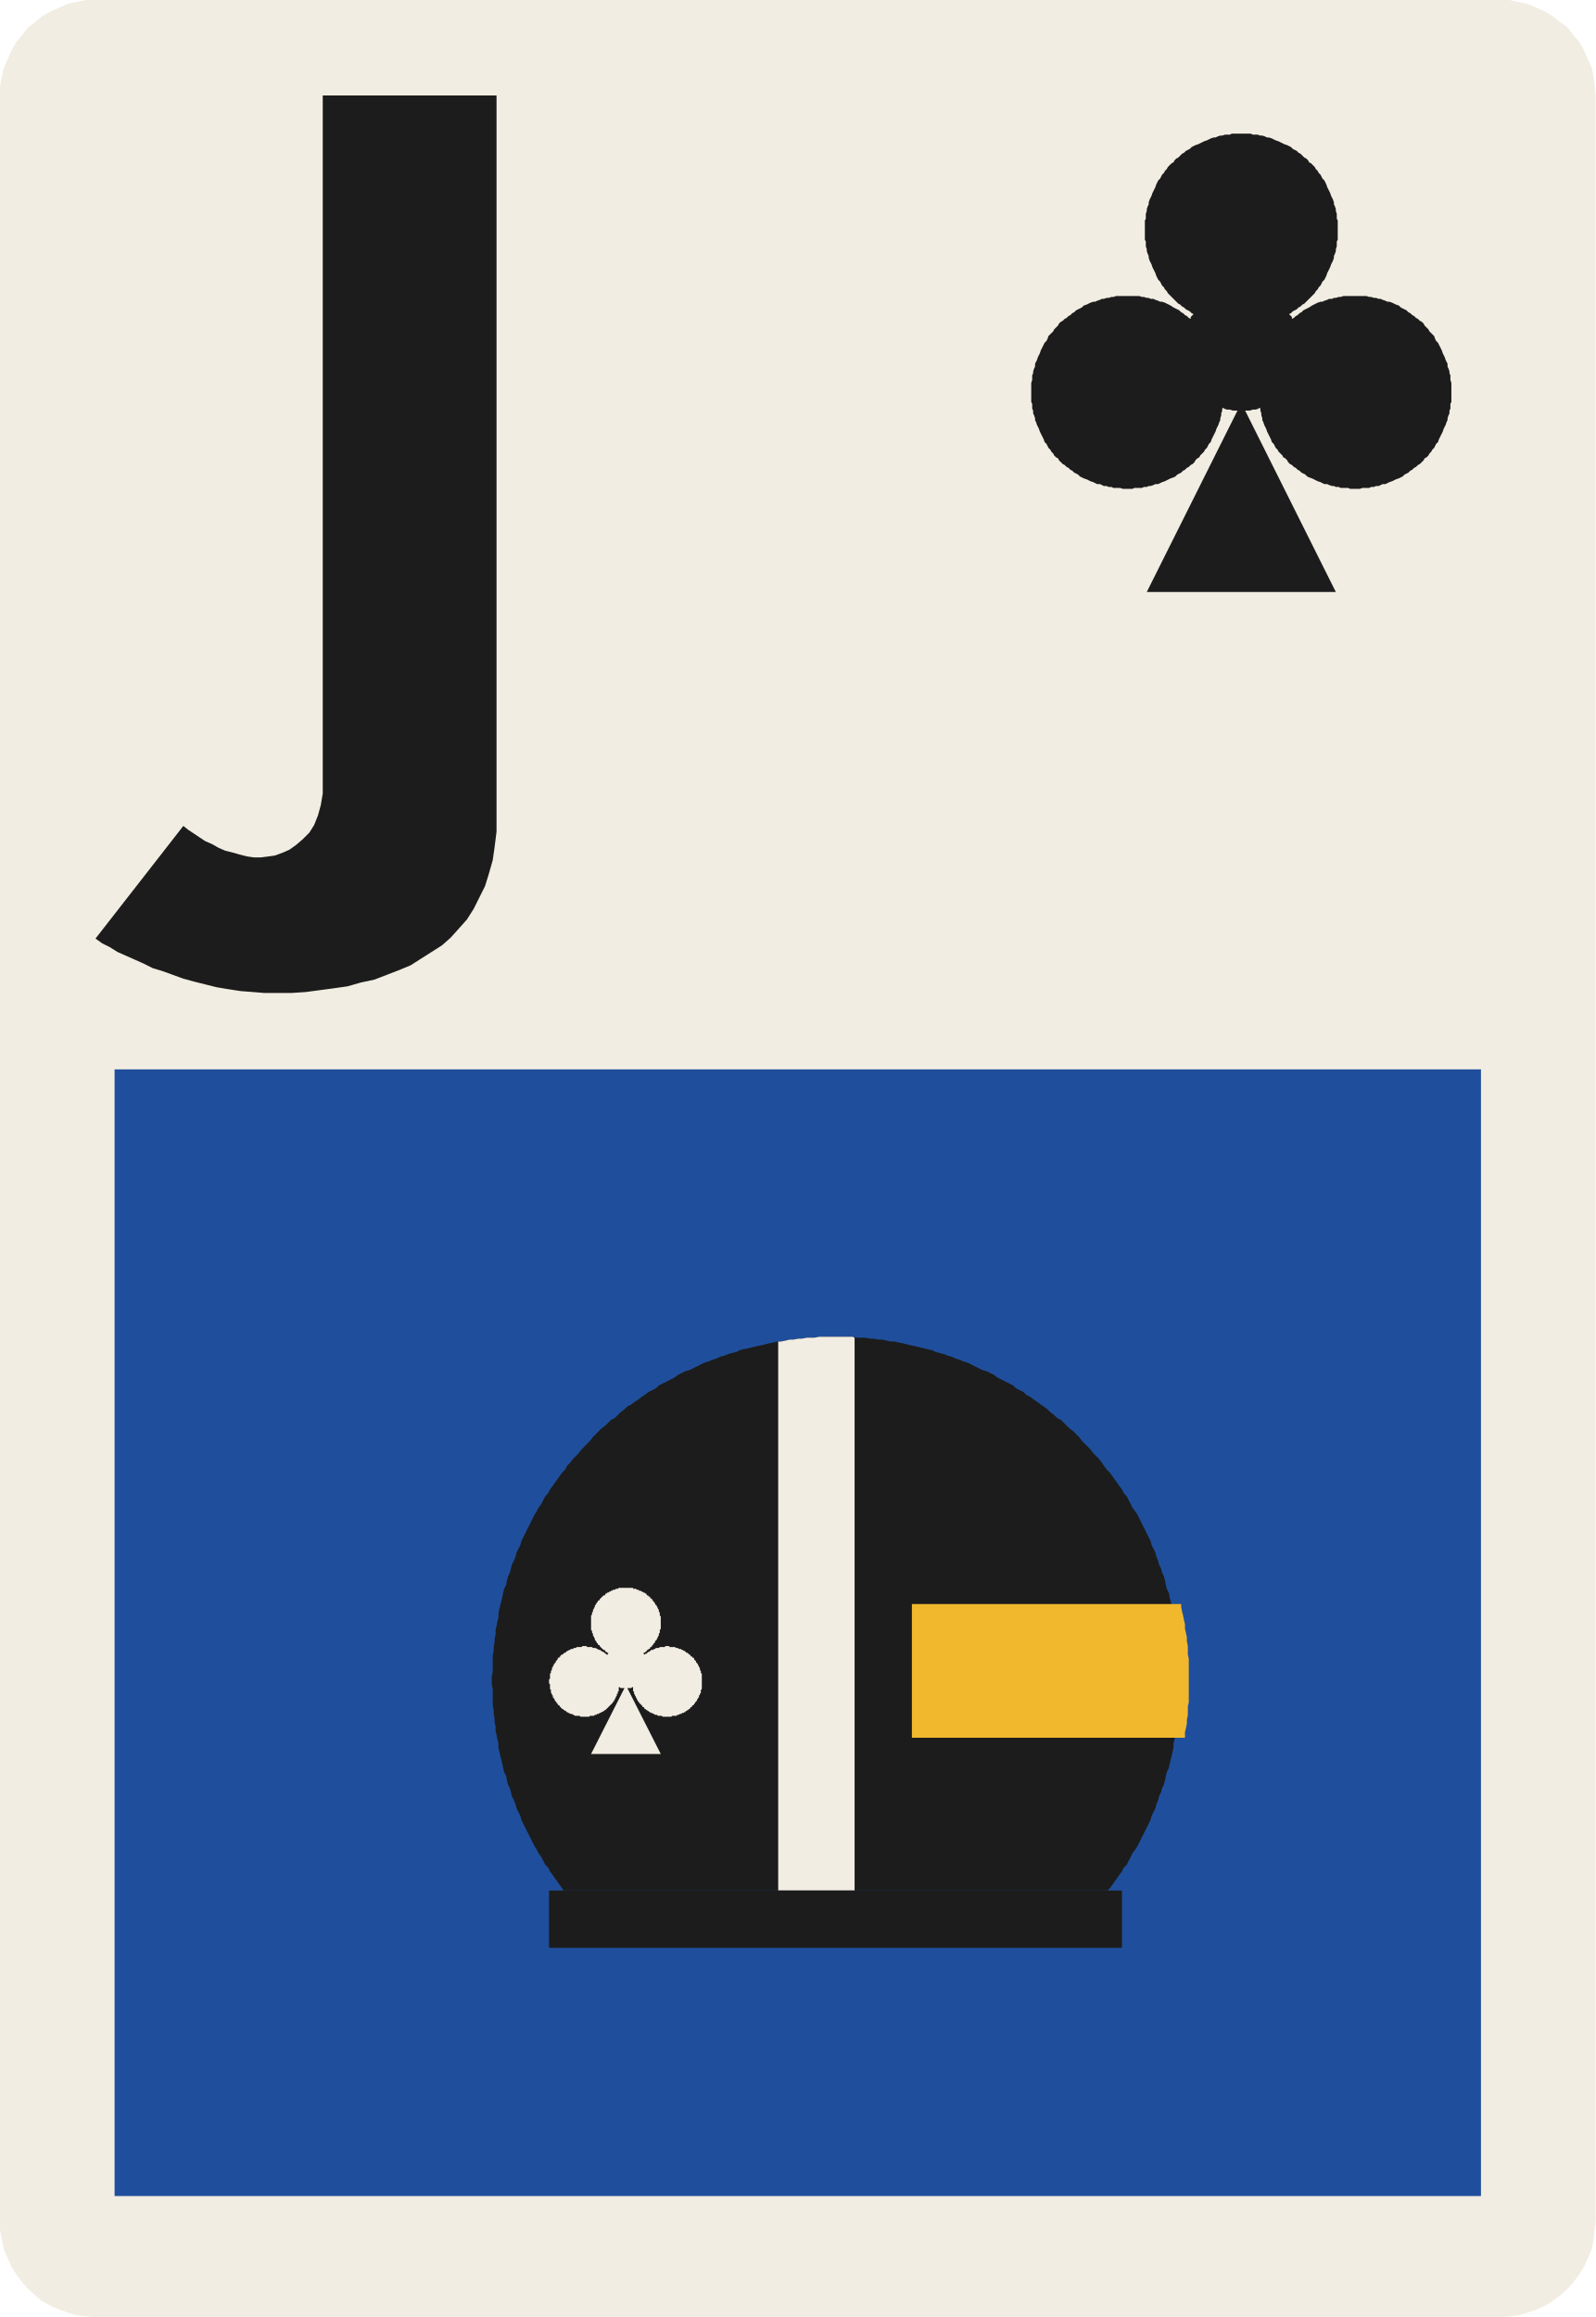
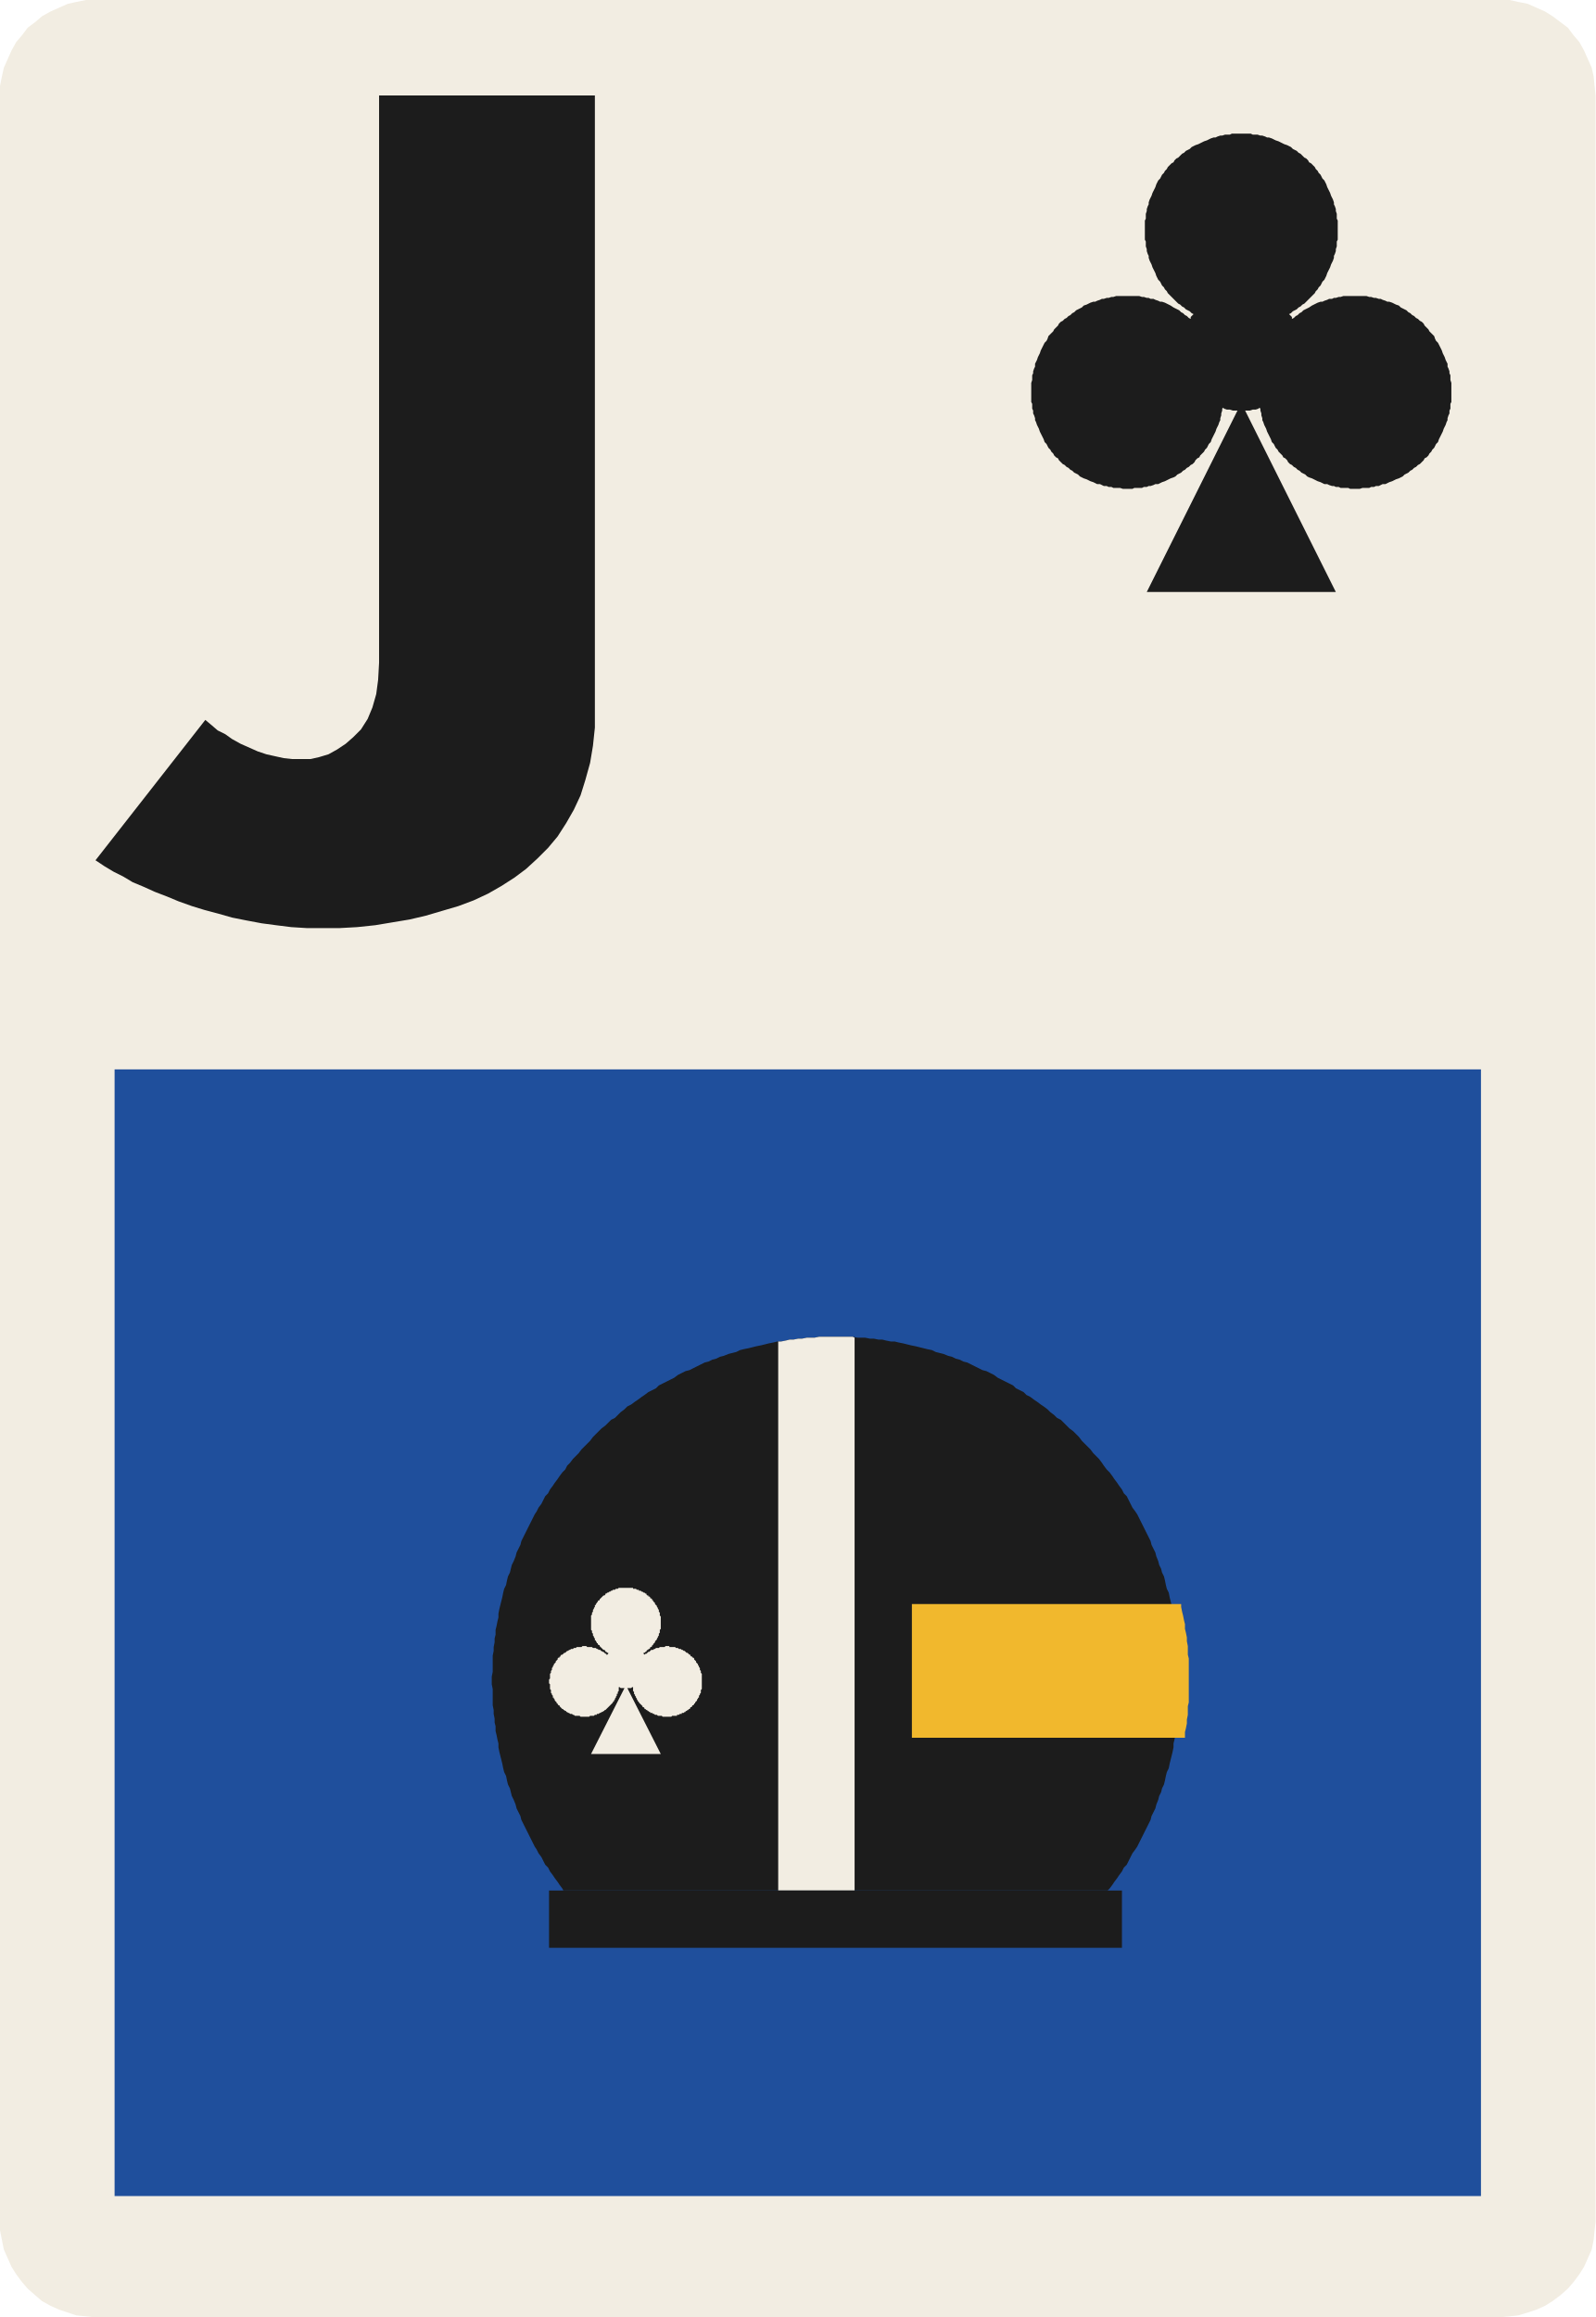
<svg xmlns="http://www.w3.org/2000/svg" width="16pt" height="23.237pt" viewBox="0 0 167.087 242.667">
  <path fill="#f2ede2" fill-rule="evenodd" d="M167.1 10.0 167.0 9.0 166.9 8.0 166.7 7.1 166.3 6.2 165.9 5.3 165.4 4.4 164.8 3.7 164.2 2.9 163.4 2.3 162.6 1.7 161.8 1.2 160.9 0.8 160.0 0.4 159.0 0.2 158.1 0.0 157.1 0.0 10.0 0.0 9.0 0.0 8.0 0.2 7.1 0.4 6.2 0.8 5.3 1.2 4.4 1.7 3.7 2.3 2.9 2.9 2.3 3.7 1.7 4.4 1.2 5.3 0.8 6.2 0.4 7.1 0.2 8.0 0.0 9.0 0.0 10.0 0.0 232.7 0.0 233.6 0.2 234.6 0.4 235.6 0.8 236.5 1.2 237.4 1.7 238.2 2.3 239.0 2.9 239.7 3.7 240.4 4.4 241.0 5.3 241.5 6.2 241.9 7.1 242.2 8.0 242.5 9.0 242.6 10.0 242.7 157.1 242.7 158.1 242.6 159.0 242.5 160.0 242.2 160.9 241.9 161.8 241.5 162.6 241.0 163.4 240.4 164.2 239.7 164.8 239.0 165.4 238.2 165.9 237.4 166.3 236.5 166.7 235.6 166.9 234.6 167.0 233.6 167.1 232.7Z" />
  <path fill="#1f4f9c" fill-rule="evenodd" d="M155.1 112.0 155.1 230.0 12.0 230.0 12.0 112.0Z" />
  <path fill="#1c1c1c" fill-rule="evenodd" d="M123.5 175.6 123.5 175.1 123.5 174.7 123.5 174.2 123.5 173.8 123.4 173.4 123.4 172.9 123.4 172.5 123.3 172.0 123.3 171.6 123.2 171.2 123.2 170.7 123.1 170.3 123.0 169.8 122.9 169.4 122.9 169.0 122.8 168.5 122.7 168.1 122.6 167.7 122.5 167.3 122.4 166.8 122.2 166.4 122.1 166.0 122.0 165.5 121.9 165.1 121.7 164.7 121.6 164.3 121.4 163.9 121.3 163.5 121.1 163.0 121.0 162.6 120.8 162.2 120.6 161.8 120.5 161.4 120.3 161.0 120.1 160.6 119.9 160.2 119.7 159.8 119.5 159.4 119.3 159.0 119.1 158.6 118.9 158.3 118.6 157.9 118.4 157.5 118.2 157.1 118.0 156.7 117.7 156.4 117.5 156.0 117.2 155.6 117.0 155.3 116.7 154.9 116.5 154.6 116.2 154.2 115.9 153.9 115.6 153.5 115.4 153.2 115.1 152.8 114.8 152.5 114.5 152.2 114.2 151.8 113.9 151.5 113.6 151.2 113.3 150.9 113.0 150.5 112.7 150.2 112.4 149.9 112.0 149.6 111.7 149.3 111.4 149.0 111.1 148.7 110.7 148.5 110.4 148.2 110.0 147.9 109.7 147.6 109.3 147.3 109.0 147.1 108.6 146.8 108.3 146.6 107.9 146.3 107.5 146.1 107.2 145.8 106.8 145.6 106.4 145.4 106.1 145.1 105.7 144.9 105.3 144.7 104.9 144.5 104.5 144.3 104.1 144.0 103.7 143.8 103.3 143.6 102.9 143.5 102.5 143.3 102.1 143.1 101.7 142.9 101.3 142.7 100.9 142.6 100.5 142.4 100.1 142.3 99.7 142.1 99.3 142.0 98.8 141.8 98.4 141.7 98.0 141.6 97.6 141.4 97.1 141.3 96.7 141.2 96.3 141.1 95.9 141.0 95.4 140.9 95.0 140.8 94.6 140.7 94.1 140.6 93.7 140.5 93.3 140.5 92.8 140.4 92.4 140.3 92.0 140.3 91.5 140.2 91.1 140.2 90.6 140.1 90.2 140.1 89.8 140.1 89.3 140.0 88.9 140.0 88.4 140.0 88.0 140.0 87.5 140.0 87.1 140.0 86.7 140.0 86.2 140.0 85.8 140.0 85.3 140.1 84.9 140.1 84.5 140.1 84.0 140.2 83.6 140.2 83.1 140.3 82.7 140.3 82.3 140.4 81.8 140.5 81.4 140.5 81.0 140.6 80.5 140.7 80.1 140.8 79.7 140.9 79.2 141.0 78.8 141.1 78.4 141.2 77.9 141.3 77.5 141.4 77.1 141.6 76.7 141.7 76.3 141.8 75.8 142.0 75.4 142.1 75.0 142.3 74.6 142.4 74.2 142.6 73.8 142.7 73.4 142.9 73.0 143.1 72.6 143.3 72.2 143.5 71.8 143.6 71.4 143.8 71.0 144.0 70.6 144.3 70.2 144.5 69.8 144.7 69.4 144.9 69.0 145.1 68.7 145.4 68.3 145.6 67.9 145.8 67.5 146.1 67.2 146.3 66.8 146.6 66.5 146.8 66.1 147.1 65.7 147.3 65.4 147.6 65.0 147.9 64.7 148.2 64.4 148.5 64.0 148.7 63.7 149.0 63.4 149.3 63.0 149.6 62.7 149.9 62.4 150.2 62.1 150.5 61.8 150.9 61.5 151.2 61.2 151.5 60.9 151.8 60.6 152.2 60.3 152.5 60.0 152.8 59.7 153.2 59.4 153.5 59.2 153.9 58.9 154.2 58.6 154.6 58.4 154.9 58.1 155.3 57.9 155.6 57.6 156.0 57.4 156.4 57.1 156.7 56.9 157.1 56.7 157.5 56.4 157.9 56.2 158.3 56.0 158.6 55.8 159.0 55.6 159.4 55.4 159.8 55.2 160.2 55.0 160.6 54.8 161.0 54.6 161.4 54.5 161.8 54.3 162.2 54.1 162.6 54.0 163.0 53.8 163.5 53.6 163.9 53.5 164.3 53.4 164.7 53.2 165.1 53.1 165.5 53.0 166.0 52.8 166.4 52.7 166.8 52.6 167.3 52.5 167.7 52.4 168.1 52.3 168.5 52.2 169.0 52.2 169.4 52.1 169.8 52.0 170.3 51.9 170.7 51.9 171.2 51.8 171.6 51.8 172.0 51.7 172.5 51.7 172.9 51.6 173.4 51.6 173.8 51.6 174.2 51.6 174.7 51.6 175.1 51.5 175.6 51.5 176.0 51.5 176.4 51.6 176.9 51.6 177.3 51.6 177.8 51.6 178.2 51.6 178.6 51.7 179.1 51.7 179.5 51.8 180.0 51.8 180.4 51.9 180.8 51.9 181.3 52.0 181.7 52.1 182.2 52.2 182.6 52.2 183.0 52.3 183.5 52.4 183.9 52.5 184.3 52.6 184.7 52.7 185.2 52.8 185.6 53.0 186.0 53.1 186.5 53.2 186.9 53.4 187.3 53.5 187.7 53.6 188.1 53.8 188.5 54.0 189.0 54.1 189.4 54.3 189.8 54.5 190.2 54.6 190.6 54.8 191.0 55.0 191.4 55.2 191.8 55.4 192.2 55.6 192.6 55.8 193.0 56.0 193.4 56.2 193.7 56.4 194.1 56.7 194.5 56.9 194.9 57.1 195.3 57.4 195.6 57.6 196.0 57.9 196.4 58.1 196.7 58.4 197.1 58.6 197.4 58.9 197.8 59.0 198.0 116.0 198.0 116.2 197.8 116.5 197.4 116.7 197.1 117.0 196.7 117.2 196.4 117.5 196.0 117.7 195.6 118.0 195.3 118.2 194.9 118.4 194.5 118.6 194.1 118.9 193.7 119.1 193.4 119.3 193.0 119.5 192.6 119.7 192.2 119.9 191.8 120.1 191.4 120.3 191.0 120.5 190.6 120.6 190.2 120.8 189.8 121.0 189.4 121.1 189.0 121.3 188.5 121.4 188.1 121.6 187.7 121.7 187.3 121.9 186.9 122.0 186.5 122.1 186.0 122.2 185.6 122.4 185.2 122.5 184.7 122.6 184.3 122.7 183.9 122.8 183.5 122.9 183.0 122.9 182.6 123.0 182.2 123.1 181.7 123.2 181.3 123.2 180.8 123.3 180.4 123.3 180.0 123.4 179.5 123.4 179.1 123.4 178.6 123.5 178.2 123.5 177.8 123.5 177.3 123.5 176.9 123.5 176.4 123.5 176.0Z" />
  <path fill="#f2ede2" fill-rule="evenodd" d="M89.3 140.0 88.9 140.0 88.4 140.0 88.0 140.0 87.5 140.0 87.1 140.0 86.7 140.0 86.2 140.0 85.8 140.0 85.3 140.1 84.9 140.1 84.5 140.1 84.0 140.2 83.6 140.2 83.1 140.3 82.7 140.3 82.3 140.4 81.8 140.5 81.5 140.5 81.5 198.0 89.5 198.0 89.5 140.1Z" />
  <path fill="#f1b82d" fill-rule="evenodd" d="M95.5 168.0 95.5 182.0 124.1 182.0 124.1 181.9 124.1 181.4 124.2 181.0 124.3 180.5 124.3 180.1 124.4 179.6 124.4 179.2 124.4 178.7 124.5 178.3 124.5 177.8 124.5 177.4 124.5 176.9 124.5 176.5 124.5 176.0 124.5 175.5 124.5 175.1 124.5 174.6 124.5 174.2 124.5 173.7 124.4 173.3 124.4 172.8 124.4 172.4 124.3 171.9 124.3 171.5 124.2 171.0 124.1 170.6 124.1 170.1 124.0 169.7 123.9 169.2 123.8 168.8 123.7 168.3 123.7 168.0Z" />
  <path fill="#1c1c1c" fill-rule="evenodd" d="M117.5 198.0 117.5 204.0 57.5 204.0 57.5 198.0Z" />
  <path fill="#f2ede2" fill-rule="evenodd" d="M69.2 169.8 69.2 169.7 69.2 169.6 69.2 169.5 69.2 169.4 69.2 169.3 69.1 169.2 69.1 169.1 69.1 169.1 69.1 169.0 69.1 168.9 69.0 168.8 69.0 168.7 69.0 168.6 68.9 168.5 68.9 168.5 68.9 168.4 68.8 168.3 68.8 168.2 68.7 168.1 68.7 168.1 68.6 168.0 68.6 167.9 68.5 167.8 68.5 167.8 68.4 167.7 68.4 167.6 68.3 167.6 68.3 167.5 68.2 167.4 68.1 167.4 68.1 167.3 68.0 167.2 67.9 167.2 67.9 167.1 67.8 167.1 67.7 167.0 67.7 166.9 67.6 166.9 67.5 166.8 67.4 166.8 67.4 166.8 67.3 166.7 67.2 166.7 67.1 166.6 67.0 166.6 66.9 166.6 66.9 166.5 66.8 166.5 66.7 166.5 66.6 166.4 66.5 166.4 66.4 166.4 66.3 166.4 66.3 166.3 66.2 166.3 66.1 166.3 66.0 166.3 65.9 166.3 65.8 166.3 65.7 166.3 65.6 166.3 65.5 166.3 65.5 166.3 65.4 166.3 65.3 166.3 65.2 166.3 65.1 166.3 65.0 166.3 64.9 166.3 64.8 166.3 64.7 166.4 64.7 166.4 64.6 166.4 64.5 166.4 64.4 166.5 64.3 166.5 64.2 166.5 64.1 166.6 64.1 166.6 64.0 166.6 63.9 166.7 63.8 166.7 63.7 166.8 63.7 166.8 63.6 166.8 63.5 166.9 63.4 166.9 63.4 167.0 63.3 167.1 63.2 167.1 63.1 167.2 63.1 167.2 63.0 167.3 62.9 167.4 62.9 167.4 62.8 167.5 62.8 167.6 62.7 167.6 62.6 167.7 62.6 167.8 62.5 167.8 62.5 167.9 62.4 168.0 62.4 168.1 62.3 168.1 62.3 168.2 62.3 168.3 62.2 168.4 62.2 168.5 62.2 168.5 62.1 168.6 62.1 168.7 62.1 168.8 62.0 168.9 62.0 169.0 62.0 169.1 62.0 169.1 61.9 169.2 61.9 169.3 61.9 169.4 61.9 169.5 61.9 169.6 61.9 169.7 61.9 169.8 61.9 169.9 61.9 170.0 61.9 170.0 61.9 170.1 61.9 170.2 61.9 170.3 61.9 170.4 61.9 170.5 61.9 170.6 61.9 170.7 62.0 170.8 62.0 170.8 62.0 170.9 62.0 171.0 62.1 171.1 62.1 171.2 62.1 171.3 62.2 171.4 62.2 171.4 62.2 171.5 62.3 171.6 62.3 171.7 62.3 171.8 62.4 171.8 62.4 171.9 62.5 172.0 62.5 172.1 62.6 172.1 62.6 172.2 62.7 172.3 62.8 172.3 62.8 172.4 62.9 172.5 62.9 172.5 63.0 172.6 63.1 172.7 63.1 172.7 63.2 172.8 63.3 172.8 63.4 172.9 63.4 173.0 63.5 173.0 63.6 173.1 63.7 173.1 63.7 173.1 63.7 173.2 63.6 173.3 63.6 173.3 63.5 173.3 63.5 173.2 63.4 173.2 63.3 173.1 63.3 173.1 63.2 173.0 63.1 173.0 63.0 172.9 62.9 172.9 62.9 172.8 62.8 172.8 62.7 172.8 62.6 172.7 62.5 172.7 62.5 172.7 62.4 172.6 62.3 172.6 62.2 172.6 62.1 172.6 62.0 172.5 61.9 172.5 61.8 172.5 61.8 172.5 61.7 172.5 61.6 172.5 61.5 172.5 61.4 172.4 61.3 172.4 61.2 172.4 61.1 172.4 61.0 172.4 60.9 172.5 60.9 172.5 60.8 172.5 60.7 172.5 60.6 172.5 60.5 172.5 60.4 172.5 60.3 172.6 60.2 172.6 60.1 172.6 60.1 172.6 60.0 172.7 59.9 172.7 59.8 172.7 59.7 172.8 59.6 172.8 59.6 172.8 59.5 172.9 59.4 172.9 59.3 173.0 59.3 173.0 59.2 173.1 59.1 173.1 59.0 173.2 59.0 173.2 58.9 173.3 58.8 173.3 58.7 173.4 58.7 173.5 58.6 173.5 58.6 173.6 58.5 173.6 58.4 173.7 58.4 173.8 58.3 173.9 58.3 173.9 58.2 174.0 58.2 174.1 58.1 174.2 58.1 174.2 58.0 174.3 58.0 174.4 57.9 174.5 57.9 174.5 57.9 174.6 57.8 174.7 57.8 174.8 57.8 174.9 57.7 175.0 57.7 175.0 57.7 175.1 57.7 175.2 57.6 175.3 57.6 175.4 57.6 175.5 57.6 175.6 57.6 175.7 57.6 175.8 57.6 175.8 57.5 175.9 57.5 176.0 57.5 176.1 57.5 176.2 57.5 176.3 57.6 176.4 57.6 176.5 57.6 176.6 57.6 176.7 57.6 176.7 57.6 176.8 57.6 176.9 57.7 177.0 57.7 177.1 57.7 177.2 57.7 177.3 57.8 177.4 57.8 177.4 57.8 177.5 57.9 177.6 57.9 177.7 57.9 177.8 58.0 177.8 58.0 177.9 58.1 178.0 58.1 178.1 58.2 178.2 58.2 178.2 58.3 178.3 58.3 178.4 58.4 178.4 58.4 178.5 58.5 178.6 58.6 178.6 58.6 178.7 58.7 178.8 58.7 178.8 58.8 178.9 58.9 179.0 59.0 179.0 59.0 179.1 59.1 179.1 59.2 179.2 59.3 179.2 59.3 179.3 59.4 179.3 59.5 179.4 59.6 179.4 59.6 179.4 59.7 179.5 59.8 179.5 59.9 179.5 60.0 179.6 60.1 179.6 60.1 179.6 60.2 179.7 60.3 179.7 60.4 179.7 60.5 179.7 60.6 179.7 60.7 179.7 60.8 179.8 60.9 179.8 60.9 179.8 61.0 179.8 61.1 179.8 61.2 179.8 61.3 179.8 61.4 179.8 61.5 179.8 61.6 179.8 61.7 179.8 61.8 179.7 61.8 179.7 61.9 179.7 62.0 179.7 62.1 179.7 62.2 179.7 62.3 179.6 62.4 179.6 62.5 179.6 62.5 179.5 62.6 179.5 62.7 179.5 62.8 179.4 62.9 179.4 62.9 179.4 63.0 179.3 63.1 179.3 63.2 179.2 63.3 179.2 63.3 179.1 63.4 179.1 63.5 179.0 63.5 179.0 63.6 178.9 63.7 178.8 63.7 178.8 63.8 178.7 63.9 178.6 63.9 178.6 64.0 178.5 64.1 178.4 64.1 178.4 64.2 178.3 64.2 178.2 64.3 178.2 64.3 178.1 64.4 178.0 64.4 177.9 64.5 177.8 64.5 177.8 64.5 177.7 64.6 177.6 64.6 177.5 64.6 177.4 64.7 177.4 64.7 177.3 64.7 177.2 64.8 177.1 64.8 177.0 64.8 176.9 64.8 176.8 64.8 176.7 64.8 176.7 64.9 176.7 65.0 176.8 65.1 176.8 65.2 176.8 65.3 176.8 65.4 176.8 61.9 183.7 69.2 183.7 65.7 176.8 65.8 176.8 65.9 176.8 66.0 176.8 66.1 176.8 66.2 176.7 66.3 176.7 66.3 176.7 66.3 176.8 66.3 176.9 66.3 177.0 66.3 177.1 66.4 177.2 66.4 177.3 66.4 177.4 66.4 177.4 66.5 177.5 66.5 177.6 66.6 177.7 66.6 177.8 66.6 177.8 66.7 177.9 66.7 178.0 66.8 178.1 66.8 178.2 66.9 178.2 66.9 178.3 67.0 178.4 67.0 178.4 67.1 178.5 67.2 178.6 67.2 178.6 67.3 178.7 67.3 178.8 67.4 178.8 67.5 178.9 67.5 179.0 67.6 179.0 67.7 179.1 67.8 179.1 67.8 179.2 67.9 179.2 68.0 179.3 68.1 179.3 68.1 179.4 68.2 179.4 68.3 179.4 68.4 179.5 68.5 179.5 68.5 179.5 68.6 179.6 68.7 179.6 68.8 179.6 68.9 179.7 69.0 179.7 69.1 179.7 69.2 179.7 69.2 179.7 69.3 179.7 69.4 179.8 69.5 179.8 69.6 179.8 69.7 179.8 69.8 179.8 69.9 179.8 70.0 179.8 70.1 179.8 70.1 179.8 70.2 179.8 70.3 179.8 70.4 179.7 70.5 179.7 70.6 179.7 70.7 179.7 70.8 179.7 70.9 179.7 70.9 179.6 71.0 179.6 71.1 179.6 71.2 179.5 71.3 179.5 71.4 179.5 71.4 179.4 71.5 179.4 71.6 179.4 71.7 179.3 71.8 179.3 71.8 179.2 71.9 179.2 72.0 179.1 72.1 179.1 72.1 179.0 72.2 179.0 72.3 178.9 72.3 178.8 72.4 178.8 72.5 178.7 72.5 178.6 72.6 178.6 72.7 178.5 72.7 178.4 72.8 178.4 72.8 178.3 72.9 178.2 72.9 178.2 73.0 178.1 73.0 178.0 73.1 177.9 73.1 177.8 73.2 177.8 73.2 177.7 73.2 177.6 73.3 177.5 73.3 177.4 73.3 177.4 73.4 177.3 73.4 177.2 73.4 177.1 73.4 177.0 73.5 176.9 73.5 176.8 73.5 176.7 73.5 176.7 73.5 176.6 73.5 176.5 73.5 176.4 73.5 176.3 73.5 176.2 73.5 176.1 73.5 176.0 73.5 175.9 73.5 175.8 73.5 175.8 73.5 175.7 73.5 175.6 73.5 175.5 73.5 175.4 73.5 175.3 73.4 175.2 73.4 175.1 73.4 175.0 73.4 175.0 73.3 174.9 73.3 174.8 73.3 174.7 73.2 174.6 73.2 174.5 73.2 174.5 73.1 174.4 73.1 174.3 73.0 174.2 73.0 174.2 72.9 174.1 72.9 174.0 72.8 173.9 72.8 173.9 72.7 173.8 72.7 173.7 72.6 173.6 72.5 173.6 72.5 173.5 72.4 173.5 72.3 173.4 72.3 173.3 72.2 173.3 72.1 173.2 72.1 173.2 72.0 173.1 71.9 173.1 71.8 173.0 71.8 173.0 71.7 172.9 71.6 172.9 71.5 172.8 71.4 172.8 71.4 172.8 71.3 172.7 71.2 172.7 71.1 172.7 71.0 172.6 70.9 172.6 70.9 172.6 70.8 172.6 70.7 172.5 70.6 172.5 70.5 172.5 70.4 172.5 70.3 172.5 70.2 172.5 70.1 172.5 70.1 172.4 70.0 172.4 69.9 172.4 69.8 172.4 69.7 172.4 69.6 172.5 69.5 172.5 69.4 172.5 69.3 172.5 69.2 172.5 69.2 172.5 69.1 172.5 69.0 172.6 68.9 172.6 68.8 172.6 68.7 172.6 68.6 172.7 68.5 172.7 68.5 172.7 68.4 172.8 68.3 172.8 68.2 172.8 68.1 172.9 68.1 172.9 68.0 173.0 67.9 173.0 67.8 173.1 67.8 173.1 67.7 173.2 67.6 173.2 67.5 173.3 67.5 173.3 67.5 173.3 67.4 173.2 67.4 173.1 67.4 173.1 67.5 173.1 67.6 173.0 67.7 173.0 67.7 172.9 67.8 172.8 67.9 172.8 67.9 172.7 68.0 172.7 68.1 172.6 68.1 172.5 68.2 172.5 68.3 172.4 68.3 172.3 68.4 172.3 68.4 172.2 68.5 172.1 68.5 172.1 68.6 172.0 68.6 171.9 68.7 171.8 68.7 171.8 68.8 171.7 68.8 171.6 68.9 171.5 68.9 171.4 68.9 171.4 69.0 171.3 69.0 171.2 69.0 171.1 69.1 171.0 69.1 170.9 69.1 170.8 69.1 170.8 69.1 170.7 69.2 170.6 69.2 170.5 69.2 170.4 69.2 170.3 69.2 170.2 69.2 170.1 69.2 170.0 69.2 170.0 69.2 169.9Z" />
-   <path fill="#1c1c1c" fill-rule="evenodd" d="M19.2 86.5 10.0 98.3 10.7 98.8 11.5 99.2 12.3 99.7 13.2 100.1 14.1 100.5 15.0 100.9 16.0 101.4 17.0 101.7 18.1 102.1 19.2 102.5 20.3 102.8 21.5 103.1 22.7 103.4 23.9 103.6 25.2 103.8 26.5 103.9 27.7 104.0 29.0 104.0 30.5 104.0 32.0 103.9 33.5 103.7 35.0 103.5 36.4 103.3 37.8 102.9 39.2 102.6 40.5 102.1 41.8 101.6 43.0 101.1 44.1 100.4 45.2 99.7 46.3 99.0 47.2 98.2 48.1 97.2 48.9 96.3 49.6 95.2 50.2 94.0 50.8 92.8 51.2 91.5 51.6 90.1 51.8 88.7 52.0 87.1 52.0 85.5 52.0 10.0 33.8 10.0 33.8 81.7 33.8 83.1 33.6 84.3 33.3 85.4 32.9 86.4 32.4 87.2 31.7 87.9 31.0 88.5 30.3 89.0 29.6 89.3 28.8 89.6 28.1 89.7 27.3 89.8 26.6 89.8 25.9 89.7 25.1 89.5 24.4 89.3 23.6 89.1 22.9 88.8 22.2 88.4 21.5 88.1 20.9 87.7 20.3 87.3 19.7 86.9Z" />
+   <path fill="#1c1c1c" fill-rule="evenodd" d="M10.0 90.1 10.9 90.7 11.9 91.3 12.9 91.8 13.9 92.4 15.1 92.9 16.2 93.4 17.5 93.9 18.7 94.4 20.1 94.9 21.4 95.3 22.9 95.7 24.3 96.1 25.8 96.4 27.4 96.7 28.9 96.9 30.5 97.1 32.1 97.2 33.7 97.2 35.6 97.2 37.4 97.1 39.3 96.9 41.1 96.6 42.9 96.3 44.6 95.9 46.3 95.4 48.0 94.9 49.6 94.3 51.1 93.6 52.5 92.8 53.9 91.9 55.1 91.0 56.3 89.9 57.4 88.8 58.4 87.6 59.3 86.2 60.1 84.8 60.8 83.3 61.3 81.7 61.8 79.9 62.1 78.1 62.3 76.2 62.3 74.2 62.3 10.0 39.7 10.0 39.7 69.4 39.6 71.2 39.4 72.7 39.0 74.1 38.5 75.3 37.8 76.4 37.0 77.2 36.2 77.9 35.3 78.5 34.4 79.0 33.4 79.3 32.5 79.5 31.6 79.5 30.6 79.5 29.7 79.4 28.8 79.2 27.9 79.0 27.0 78.7 26.1 78.3 25.2 77.9 24.3 77.4 23.6 76.9 22.8 76.5 22.1 75.9 21.5 75.4Z" />
  <path fill="#1c1c1c" fill-rule="evenodd" d="M140.1 23.6 140.1 23.4 140.1 23.1 140.0 22.9 140.0 22.6 140.0 22.4 139.9 22.1 139.9 21.9 139.8 21.6 139.7 21.4 139.7 21.2 139.6 20.9 139.5 20.7 139.4 20.5 139.3 20.2 139.2 20.0 139.1 19.8 139.0 19.6 138.9 19.3 138.8 19.1 138.7 18.9 138.5 18.7 138.4 18.5 138.3 18.3 138.1 18.1 138.0 17.9 137.8 17.7 137.7 17.5 137.5 17.3 137.3 17.1 137.1 17.0 137.0 16.8 136.8 16.6 136.6 16.5 136.4 16.3 136.2 16.1 136.0 16.0 135.8 15.8 135.6 15.7 135.4 15.6 135.2 15.4 135.0 15.3 134.8 15.2 134.5 15.1 134.3 15.0 134.1 14.9 133.9 14.8 133.6 14.7 133.4 14.6 133.2 14.5 132.9 14.4 132.7 14.4 132.5 14.3 132.2 14.2 132.0 14.2 131.7 14.1 131.5 14.1 131.2 14.1 131.0 14.0 130.7 14.0 130.5 14.0 130.2 14.0 130.0 14.0 129.8 14.0 129.5 14.0 129.3 14.0 129.0 14.0 128.8 14.1 128.5 14.1 128.3 14.1 128.0 14.2 127.8 14.2 127.5 14.3 127.3 14.4 127.1 14.4 126.8 14.5 126.6 14.6 126.4 14.7 126.1 14.8 125.9 14.9 125.7 15.0 125.5 15.1 125.2 15.2 125.0 15.3 124.8 15.4 124.6 15.6 124.4 15.7 124.2 15.8 124.0 16.0 123.8 16.1 123.6 16.3 123.4 16.5 123.2 16.6 123.0 16.8 122.9 17.0 122.7 17.1 122.5 17.3 122.3 17.5 122.2 17.7 122.0 17.9 121.9 18.1 121.7 18.3 121.6 18.5 121.5 18.7 121.3 18.9 121.2 19.1 121.1 19.3 121.0 19.6 120.9 19.8 120.8 20.0 120.7 20.2 120.6 20.5 120.5 20.7 120.4 20.9 120.3 21.2 120.3 21.4 120.2 21.6 120.1 21.9 120.1 22.1 120.0 22.4 120.0 22.6 120.0 22.9 119.9 23.1 119.9 23.4 119.9 23.6 119.9 23.9 119.9 24.1 119.9 24.4 119.9 24.6 119.9 24.8 119.9 25.1 120.0 25.3 120.0 25.6 120.0 25.8 120.1 26.1 120.1 26.3 120.2 26.6 120.3 26.8 120.3 27.0 120.4 27.3 120.5 27.5 120.6 27.7 120.7 28.0 120.8 28.2 120.9 28.4 121.0 28.6 121.1 28.9 121.2 29.1 121.3 29.3 121.5 29.5 121.6 29.7 121.7 29.9 121.9 30.1 122.0 30.3 122.2 30.5 122.3 30.7 122.5 30.9 122.7 31.1 122.9 31.3 123.0 31.4 123.2 31.6 123.4 31.8 123.6 31.9 123.8 32.1 124.0 32.2 124.2 32.4 124.4 32.5 124.6 32.6 124.8 32.8 125.0 32.9 124.9 33.0 124.7 33.2 124.7 33.4 124.5 33.3 124.3 33.1 124.1 33.0 123.9 32.8 123.7 32.7 123.5 32.5 123.3 32.4 123.1 32.3 122.9 32.2 122.6 32.0 122.4 31.9 122.2 31.8 122.0 31.7 121.7 31.6 121.5 31.6 121.3 31.5 121.0 31.4 120.8 31.3 120.5 31.3 120.3 31.2 120.1 31.2 119.8 31.1 119.6 31.1 119.3 31.0 119.1 31.0 118.8 31.0 118.6 31.0 118.3 31.0 118.1 31.0 117.8 31.0 117.6 31.0 117.3 31.0 117.1 31.0 116.9 31.0 116.6 31.1 116.4 31.1 116.1 31.2 115.9 31.2 115.6 31.3 115.4 31.3 115.2 31.4 114.9 31.5 114.7 31.6 114.5 31.6 114.2 31.7 114.0 31.8 113.8 31.9 113.5 32.0 113.3 32.2 113.1 32.3 112.9 32.4 112.7 32.5 112.5 32.7 112.3 32.8 112.1 33.0 111.9 33.1 111.7 33.3 111.5 33.4 111.3 33.6 111.1 33.7 110.9 33.9 110.8 34.1 110.6 34.3 110.4 34.5 110.3 34.7 110.1 34.9 110.0 35.0 109.8 35.2 109.7 35.5 109.6 35.7 109.4 35.9 109.3 36.1 109.2 36.3 109.1 36.5 109.0 36.7 108.9 37.0 108.8 37.2 108.7 37.4 108.6 37.7 108.5 37.9 108.4 38.1 108.4 38.4 108.3 38.6 108.2 38.9 108.2 39.1 108.1 39.3 108.1 39.6 108.1 39.8 108.0 40.1 108.0 40.3 108.0 40.6 108.0 40.8 108.0 41.1 108.0 41.3 108.0 41.6 108.0 41.8 108.0 42.1 108.1 42.3 108.1 42.6 108.1 42.8 108.2 43.0 108.2 43.3 108.3 43.5 108.4 43.8 108.4 44.0 108.5 44.2 108.6 44.5 108.7 44.7 108.8 44.9 108.9 45.2 109.0 45.4 109.1 45.6 109.2 45.8 109.3 46.0 109.4 46.3 109.6 46.5 109.7 46.7 109.8 46.9 110.0 47.1 110.1 47.3 110.3 47.5 110.4 47.7 110.6 47.9 110.8 48.0 110.9 48.2 111.1 48.4 111.3 48.6 111.5 48.7 111.7 48.9 111.9 49.0 112.1 49.2 112.3 49.3 112.5 49.5 112.7 49.6 112.9 49.7 113.1 49.9 113.3 50.0 113.5 50.1 113.8 50.2 114.0 50.3 114.2 50.4 114.5 50.5 114.7 50.6 114.9 50.7 115.2 50.7 115.4 50.8 115.6 50.9 115.9 50.9 116.1 51.0 116.4 51.0 116.6 51.1 116.9 51.1 117.1 51.1 117.3 51.1 117.6 51.2 117.8 51.2 118.1 51.2 118.3 51.2 118.6 51.2 118.8 51.1 119.1 51.1 119.3 51.1 119.6 51.1 119.8 51.0 120.1 51.0 120.3 50.9 120.5 50.9 120.8 50.8 121.0 50.7 121.3 50.7 121.5 50.6 121.7 50.5 122.0 50.4 122.2 50.3 122.4 50.2 122.6 50.1 122.9 50.0 123.1 49.9 123.3 49.7 123.5 49.6 123.7 49.5 123.9 49.3 124.1 49.2 124.3 49.0 124.5 48.9 124.7 48.7 124.9 48.6 125.1 48.4 125.2 48.2 125.4 48.0 125.6 47.9 125.7 47.7 125.9 47.5 126.1 47.3 126.2 47.1 126.4 46.9 126.5 46.7 126.6 46.5 126.8 46.3 126.9 46.0 127.0 45.8 127.1 45.6 127.2 45.4 127.3 45.2 127.4 44.9 127.5 44.7 127.6 44.5 127.7 44.2 127.8 44.0 127.8 43.8 127.9 43.5 127.9 43.3 128.0 43.0 128.0 42.8 128.1 42.7 128.2 42.8 128.5 42.9 128.8 42.9 129.1 43.0 129.4 43.0 129.6 43.0 120.1 62.0 139.9 62.0 130.4 43.0 130.6 43.0 130.9 43.0 131.2 42.9 131.5 42.9 131.8 42.8 131.9 42.7 132.0 42.8 132.0 43.0 132.1 43.3 132.1 43.5 132.2 43.8 132.2 44.0 132.3 44.2 132.4 44.5 132.5 44.7 132.6 44.9 132.7 45.2 132.8 45.4 132.9 45.6 133.0 45.8 133.1 46.0 133.2 46.3 133.4 46.5 133.5 46.7 133.6 46.9 133.8 47.1 133.9 47.3 134.1 47.5 134.3 47.7 134.4 47.9 134.6 48.0 134.8 48.2 134.9 48.4 135.1 48.6 135.3 48.7 135.5 48.9 135.7 49.0 135.9 49.2 136.1 49.3 136.3 49.5 136.5 49.6 136.7 49.7 136.9 49.9 137.1 50.0 137.4 50.1 137.6 50.2 137.8 50.3 138.0 50.4 138.3 50.5 138.5 50.6 138.7 50.7 139.0 50.7 139.2 50.8 139.5 50.9 139.7 50.9 139.9 51.0 140.2 51.0 140.4 51.1 140.7 51.1 140.9 51.1 141.2 51.1 141.4 51.2 141.7 51.2 141.9 51.2 142.2 51.2 142.4 51.2 142.7 51.1 142.9 51.1 143.1 51.1 143.4 51.1 143.6 51.0 143.9 51.0 144.1 50.9 144.4 50.9 144.6 50.8 144.8 50.7 145.1 50.7 145.3 50.6 145.5 50.5 145.8 50.4 146.0 50.3 146.2 50.2 146.5 50.1 146.7 50.0 146.9 49.9 147.1 49.7 147.3 49.6 147.5 49.5 147.7 49.3 147.9 49.2 148.1 49.0 148.3 48.9 148.5 48.7 148.7 48.6 148.9 48.4 149.1 48.2 149.2 48.0 149.4 47.9 149.6 47.7 149.7 47.5 149.9 47.3 150.0 47.1 150.2 46.9 150.3 46.7 150.4 46.5 150.6 46.3 150.7 46.0 150.8 45.8 150.9 45.6 151.0 45.4 151.1 45.2 151.2 44.9 151.3 44.7 151.4 44.5 151.5 44.2 151.6 44.0 151.6 43.8 151.7 43.5 151.8 43.3 151.8 43.0 151.9 42.8 151.9 42.6 151.9 42.3 152.0 42.1 152.0 41.8 152.0 41.6 152.0 41.3 152.0 41.1 152.0 40.8 152.0 40.6 152.0 40.3 152.0 40.1 151.9 39.8 151.9 39.6 151.9 39.3 151.8 39.1 151.8 38.9 151.7 38.6 151.6 38.4 151.6 38.1 151.5 37.9 151.4 37.7 151.3 37.4 151.2 37.2 151.1 37.0 151.0 36.7 150.9 36.5 150.8 36.3 150.7 36.1 150.6 35.9 150.4 35.7 150.3 35.5 150.2 35.2 150.0 35.0 149.9 34.9 149.7 34.7 149.6 34.5 149.4 34.3 149.2 34.1 149.1 33.9 148.9 33.7 148.7 33.6 148.5 33.4 148.3 33.3 148.1 33.1 147.9 33.0 147.7 32.8 147.5 32.7 147.3 32.5 147.1 32.4 146.9 32.3 146.7 32.2 146.5 32.0 146.2 31.9 146.0 31.8 145.8 31.7 145.5 31.6 145.3 31.6 145.1 31.5 144.8 31.4 144.6 31.3 144.4 31.3 144.1 31.2 143.9 31.2 143.6 31.1 143.4 31.1 143.1 31.0 142.9 31.0 142.7 31.0 142.4 31.0 142.2 31.0 141.9 31.0 141.7 31.0 141.4 31.0 141.2 31.0 140.9 31.0 140.7 31.0 140.4 31.1 140.2 31.1 139.9 31.2 139.7 31.2 139.5 31.3 139.2 31.3 139.0 31.4 138.7 31.5 138.5 31.6 138.3 31.6 138.0 31.7 137.8 31.8 137.6 31.9 137.4 32.0 137.1 32.2 136.9 32.3 136.7 32.4 136.5 32.5 136.3 32.7 136.1 32.8 135.9 33.0 135.7 33.1 135.5 33.3 135.3 33.4 135.3 33.2 135.1 33.0 135.0 32.9 135.2 32.8 135.4 32.6 135.6 32.5 135.8 32.4 136.0 32.2 136.2 32.1 136.4 31.9 136.6 31.8 136.8 31.6 137.0 31.4 137.1 31.3 137.3 31.1 137.5 30.9 137.7 30.7 137.8 30.5 138.0 30.3 138.1 30.1 138.3 29.9 138.4 29.7 138.5 29.5 138.7 29.3 138.8 29.1 138.9 28.9 139.0 28.6 139.1 28.4 139.2 28.2 139.3 28.0 139.4 27.7 139.5 27.5 139.6 27.3 139.7 27.0 139.7 26.8 139.8 26.6 139.9 26.3 139.9 26.1 140.0 25.8 140.0 25.6 140.0 25.3 140.1 25.1 140.1 24.8 140.1 24.6 140.1 24.4 140.1 24.1 140.1 23.9Z" />
</svg>
